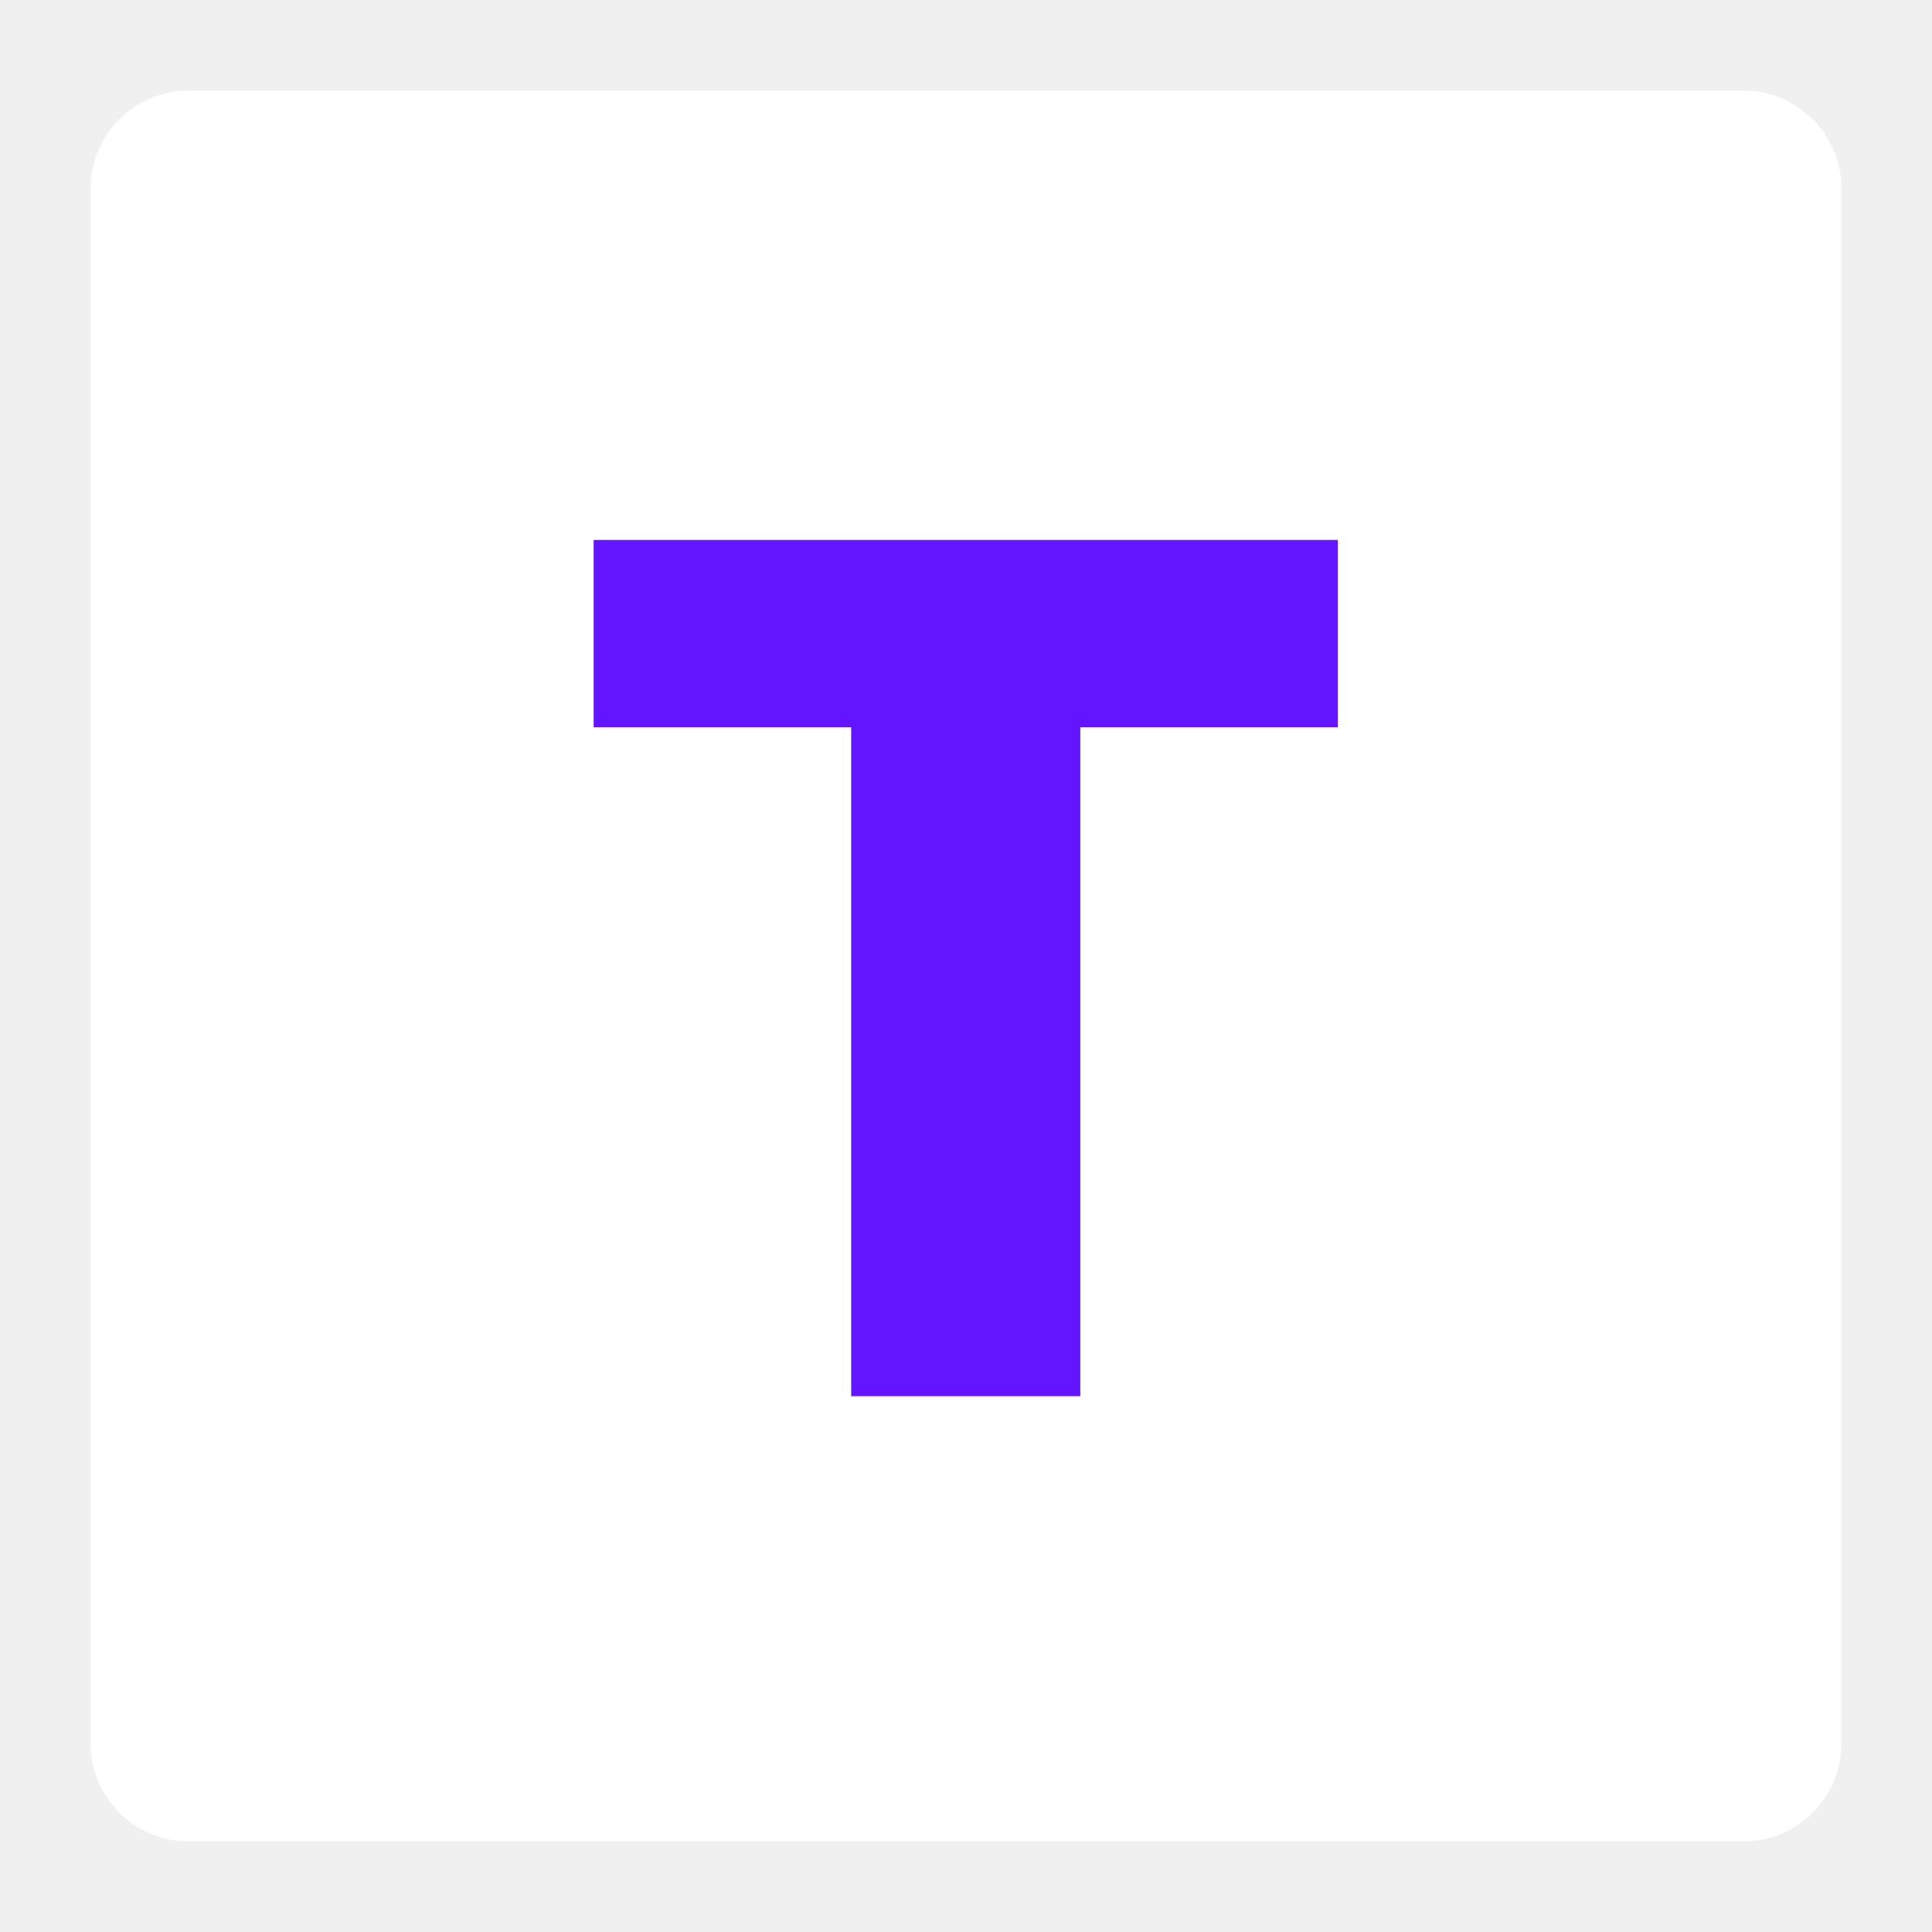
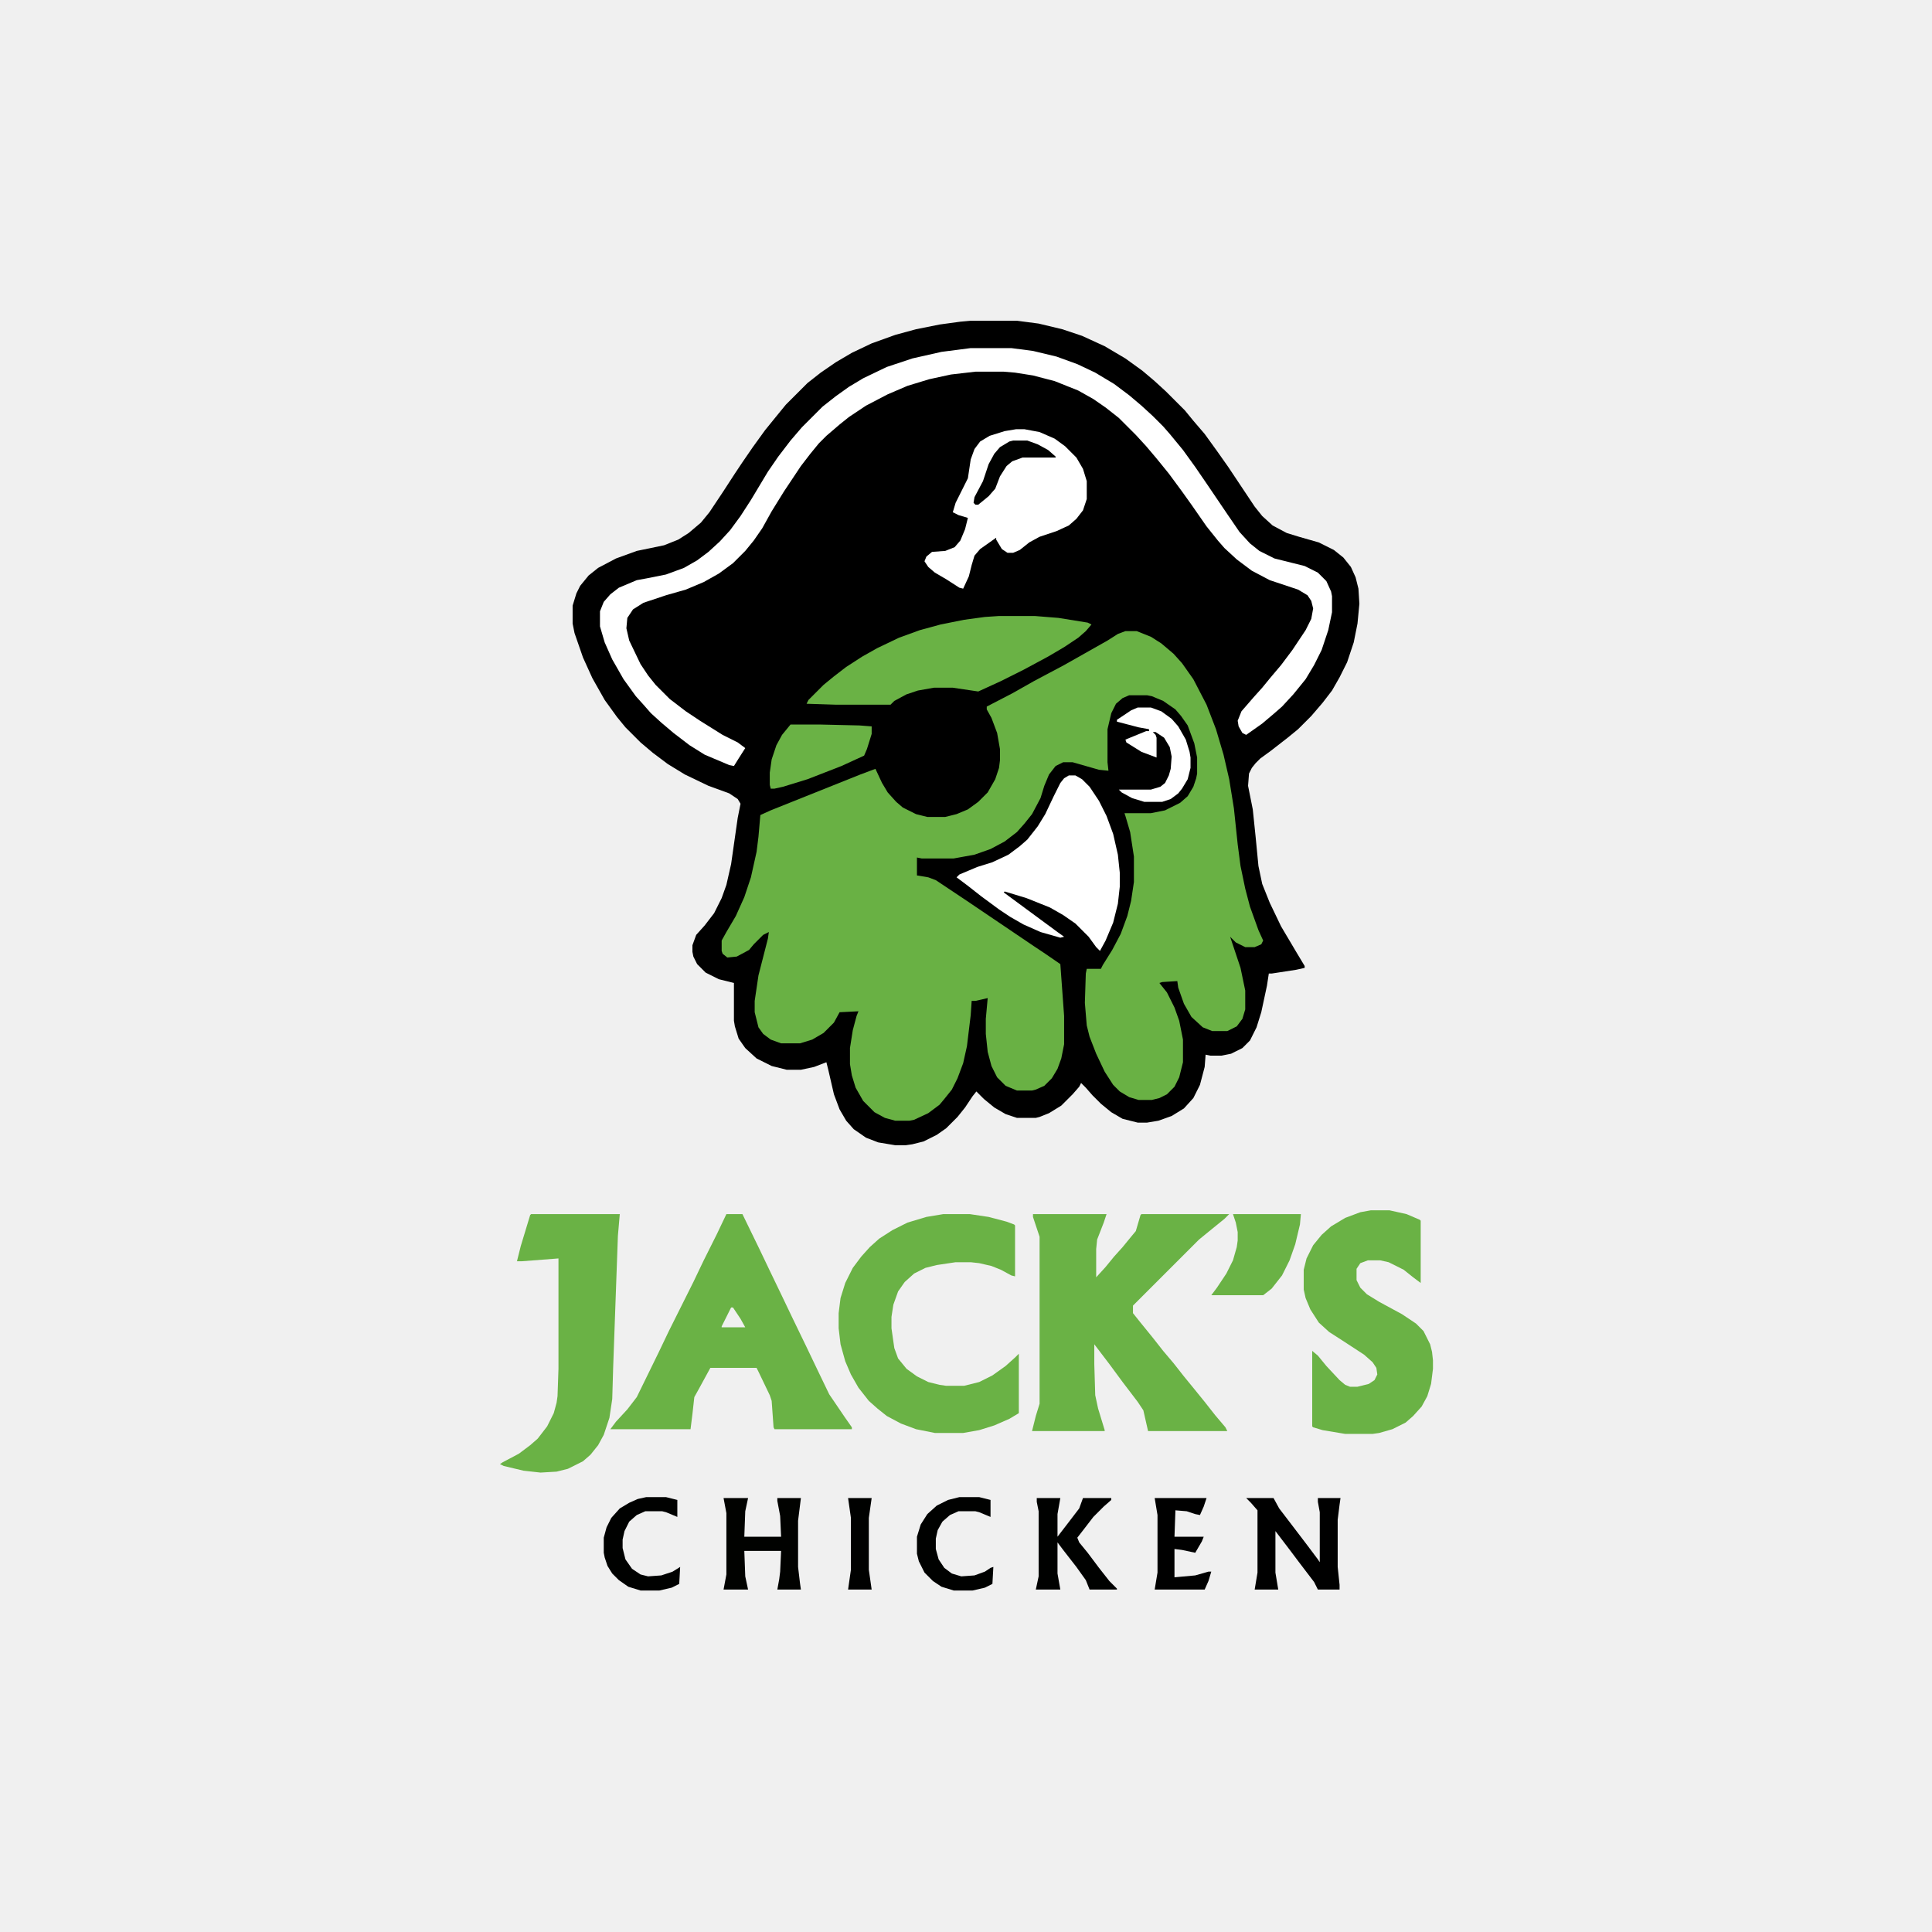
- <svg xmlns="http://www.w3.org/2000/svg" width="256" height="256" viewBox="0 0 256 256" fill="none">
-   <rect x="12" y="12" width="232" height="232" rx="13" fill="white" />
-   <path d="M78.661 96.364H112.786V185H143.144V96.364H177.269V71.546H78.661V96.364Z" fill="#6415FF" />
+ <svg xmlns="http://www.w3.org/2000/svg" version="1.1" viewBox="0 0 2048 2048" width="1280" height="1280">
+   <path transform="translate(1029,340)" d="m0 0h49l23 3 25 6 21 7 24 11 22 13 18 13 13 11 12 11 20 20 9 11 12 14 13 18 12 17 28 42 8 10 11 10 15 8 13 4 21 6 16 8 10 8 8 10 5 11 3 12 1 16-2 21-4 20-7 21-8 16-8 14-10 13-12 14-14 14-11 9-18 14-11 8-5 5-4 5-3 6-1 13 5 25 3 29 3 31 4 19 8 20 12 25 16 27 9 15v2l-9 2-26 4h-3l-2 13-6 28-5 16-7 14-8 8-12 6-10 2h-12l-5-1-1 13-5 19-7 14-10 11-13 8-14 5-12 2h-10l-16-4-12-7-11-9-9-9-7-8-5-5-2 4-7 8-12 12-13 8-10 4-4 1h-20l-12-4-12-7-11-9-8-8-4 5-8 12-8 10-12 12-10 7-14 7-12 3-7 1h-11l-18-3-13-5-13-9-8-9-7-12-6-16-6-26-2-8-13 5-14 3h-15l-16-4-16-8-12-11-7-10-4-13-1-6v-40l-16-4-14-7-9-9-4-8-1-5v-7l4-11 9-10 10-13 8-16 5-14 5-22 7-49 3-15-3-5-9-6-22-8-25-12-18-11-16-12-13-11-16-16-9-11-13-18-13-23-10-22-9-26-2-10v-19l4-13 4-8 9-11 10-8 19-10 22-8 29-6 15-6 11-7 13-11 9-11 14-21 13-20 8-12 11-16 13-18 13-16 9-11 23-23 14-11 16-11 17-10 21-10 25-9 22-6 25-5 22-3z" />
+   <path transform="translate(1193,669)" d="m0 0h12l15 6 11 7 13 11 9 10 12 17 14 27 10 26 8 27 6 26 5 31 4 38 3 23 5 24 5 19 9 25 5 11-2 4-7 3h-10l-10-5-6-6 11 33 5 24v20l-3 10-6 8-10 5h-16l-10-4-12-11-8-14-6-17-1-7-16 1-3 1 8 10 8 16 5 14 4 20v24l-4 16-5 10-8 8-8 4-8 2h-14l-10-3-10-6-7-7-9-14-9-19-7-18-3-12-2-24 1-31 1-5h15l2-4 10-16 9-17 7-19 4-16 3-20v-27l-4-26-5-17-1-3h28l15-3 16-8 8-7 6-10 3-9 1-5v-17l-3-15-7-19-7-10-6-7-13-9-12-5-5-1h-19l-7 3-7 6-5 10-4 17v35l1 9-10-1-28-8h-10l-8 4-7 9-5 12-4 13-9 17-8 10-8 9-13 10-15 8-17 6-22 4h-34l-5-1v19l12 2 8 3 33 22 71 48 12 8 16 11 4 55v30l-3 15-4 11-6 10-8 8-9 4-4 1h-16l-12-5-9-9-6-12-4-15-2-19v-16l2-22-13 3h-4l-1 15-4 33-4 18-6 16-6 12-8 10-5 6-12 9-15 7-5 1h-15l-11-3-11-6-12-12-8-14-4-13-2-12v-17l3-19 4-15 2-5-20 1-6 11-11 11-12 7-13 4h-20l-11-4-8-6-5-7-4-16v-12l4-27 10-39 1-7-6 3-10 10-5 6-13 7-10 1-5-4-1-3v-11l5-9 10-17 9-20 7-21 6-27 2-16 2-23 11-5 95-38 16-6 7 15 6 10 9 10 7 6 14 7 12 3h19l12-3 12-5 11-8 10-10 8-14 4-12 1-8v-12l-3-17-6-16-5-9v-3l27-14 23-13 32-17 46-26 11-7z" fill="#69B144" />
+   <path transform="translate(1029,369)" d="m0 0h43l23 3 25 6 22 8 19 9 20 12 16 12 13 11 12 11 11 11 7 8 14 17 13 18 13 19 21 31 13 19 11 12 10 8 16 8 32 8 14 7 9 9 5 11 1 5v17l-4 19-7 21-8 16-9 15-13 16-12 13-8 7-13 11-17 12-4-2-4-7-1-6 4-10 13-15 9-10 9-11 11-13 12-16 14-21 6-12 2-11-2-8-4-6-10-6-30-10-19-10-16-12-13-12-7-8-12-15-16-23-10-14-14-19-13-16-11-13-11-12-18-18-14-11-13-9-16-9-25-10-23-6-19-3-12-1h-30l-26 3-23 5-23 7-21 9-23 12-18 12-10 8-14 12-8 8-9 11-10 13-18 27-13 21-10 18-9 13-9 11-13 13-15 11-16 9-19 8-21 6-24 8-11 7-6 9-1 11 3 13 12 25 8 12 8 10 15 15 17 13 15 10 24 15 16 8 8 6-7 11-5 8-5-1-26-11-16-10-17-13-13-11-11-10-7-8-9-10-13-18-12-21-8-18-5-17v-16l4-10 7-8 9-7 19-8 11-2 20-4 19-7 14-8 12-9 12-11 11-12 11-15 11-17 18-30 11-16 13-17 12-14 22-22 14-11 14-10 15-9 25-12 27-9 31-7z" fill="#fff" />
+   <path transform="translate(1095,1287)" d="m0 0h78l-3 9-7 18-1 10v30l10-11 9-11 9-10 9-11 5-6 5-17 1-1h93l-5 5-16 13-11 9-70 70v8l8 10 13 16 11 14 11 13 11 14 9 11 13 16 11 14 11 13 2 4h-84l-5-22-6-9-16-21-14-19-16-21v21l1 33 3 14 7 23v1h-77l4-16 4-13v-177l-7-21z" fill="#6AB245" />
+   <path transform="translate(770,1287)" d="m0 0h17l18 37 11 23 13 27 11 23 15 31 11 23 13 27 17 25 7 10v2h-82l-1-2-2-28-2-6-12-25-2-4h-49l-12 22-5 9-2 18-2 16h-85l6-8 12-13 10-13 23-47 11-23 26-52 11-23 14-28zm5 99-10 20v1h25l-5-9-8-12z" fill="#6AB245" />
+   <path transform="translate(1e3 1287)" d="m0 0h28l20 3 19 5 8 3 1 1v54l-4-1-11-6-10-4-13-3-9-1h-16l-20 3-12 3-12 6-10 9-7 10-5 14-2 13v12l3 21 4 11 9 11 11 8 12 6 12 3 7 1h19l16-4 14-7 14-10 10-9 4-4v63l-10 6-16 7-16 5-17 3h-30l-20-4-16-6-15-8-10-8-9-8-11-14-8-14-6-14-5-18-2-17v-16l2-16 5-16 8-16 9-12 9-10 10-9 14-9 16-8 20-6z" fill="#6AB245" />
+   <path transform="translate(1453,1283)" d="m0 0h20l18 4 14 6 1 1v66l-8-6-10-8-16-8-9-2h-13l-8 3-4 6v12l4 8 7 7 13 8 24 13 15 10 8 8 7 14 2 8 1 9v9l-2 16-4 13-6 11-9 10-8 7-14 7-14 4-7 1h-29l-24-4-10-3-1-1v-80l6 5 9 11 14 15 6 5 5 2h8l12-3 6-4 3-6-1-7-4-6-9-8-23-15-14-9-11-10-9-14-5-12-2-9v-21l3-12 7-14 9-11 10-9 15-9 16-6z" fill="#6AB245" />
+   <path transform="translate(563,1287)" d="m0 0h94l-2 23-5 139-1 34-3 20-6 18-6 11-8 10-8 7-16 8-12 3-17 1-18-2-21-5-4-2 3-2 17-9 12-9 8-7 10-13 7-14 3-11 1-7 1-29v-117l-39 3h-5l4-16 10-33z" fill="#6AB245" />
+   <path transform="translate(1133,822)" d="m0 0h7l7 4 8 8 10 15 8 16 7 19 5 22 2 19v15l-2 18-5 20-8 19-6 11-4-4-8-11-14-14-13-9-14-8-25-10-23-7-1 1 57 42 7 5-4 1-21-6-18-8-14-8-12-8-19-14-14-11-12-9 3-3 19-8 16-5 17-8 12-9 8-7 11-14 8-13 9-19 7-14 4-5z" fill="#fff" />
+   <path transform="translate(1059,653)" d="m0 0h38l25 2 31 5 4 2-6 7-8 7-15 10-17 10-26 14-24 12-24 11-27-4h-20l-17 3-12 4-13 7-4 4h-58l-31-1 2-4 16-16 11-9 13-10 17-11 16-9 23-11 22-8 22-6 25-5 22-3z" fill="#6AB245" />
+   <path transform="translate(1077,455)" d="m0 0h9l16 3 16 7 11 8 12 12 7 12 4 13v19l-4 12-7 9-8 7-13 6-18 6-11 6-10 8-7 3h-6l-6-4-6-10v-2l-17 12-6 7-3 10-3 12-6 13-4-1-14-9-12-7-7-6-4-6 2-5 6-5 14-1 10-4 6-7 5-12 3-12-10-3-6-3 3-10 13-26 3-20 4-11 6-8 10-6 16-5z" fill="#fff" />
+   <path transform="translate(1307,1287)" d="m0 0h72l-1 11-5 21-6 17-8 16-11 14-9 7h-55l6-8 10-15 7-14 4-14 1-7v-9l-2-10z" fill="#6AB245" />
+   <path transform="translate(838,768)" d="m0 0h30l43 1 13 1v8l-5 16-3 7-24 11-36 14-26 8-9 2h-4l-1-4v-13l2-14 5-15 6-11z" fill="#6AB245" />
+   <path transform="translate(1321,1588)" d="m0 0h29l6 11 13 17 16 21 12 16 2 3v-53l-2-11v-4h24l-1 7-2 16v50l2 19v5h-23l-4-8-16-21-9-12-16-21v44l3 18h-25l3-18v-66l-7-8z" />
+   <path transform="translate(767,1588)" d="m0 0h26l-3 14-1 27h39l-1-22-3-16v-3h25l-3 24v49l2 17 1 7h-25l2-11 1-8 1-22h-39l1 27 3 14h-26l3-16v-65z" fill="#010200" />
+   <path transform="translate(1099,1588)" d="m0 0h25l-3 17v24l10-13 13-17 4-11h30v2l-8 7-11 11-10 13-7 9 2 5 9 11 12 16 11 14 8 8v1h-29l-4-10-10-14-14-18-6-8v33l3 17h-26l3-14v-69l-2-10z" fill="#000100" />
+   <path transform="translate(1206,750)" d="m0 0h14l11 4 11 8 7 8 8 14 4 13 1 6v11l-3 12-6 10-4 5-8 6-9 3h-19l-13-4-11-6-3-3h34l10-3 5-4 4-8 2-7 1-13-2-10-6-10-9-6h-3l3 3 1 3v21l-16-6-16-10-1-3 22-9h3v-2l-11-2-23-6v-2l15-10z" fill="#fff" />
+   <path transform="translate(1017,1587)" d="m0 0h21l12 3v18l-12-5-4-1h-18l-9 4-8 7-5 9-2 9v11l3 11 6 9 8 6 10 3 14-1 11-4 6-4 3-1-1 18-8 4-13 3h-20l-13-4-9-6-9-9-6-12-2-8v-18l4-13 7-11 10-9 12-6z" fill="#000100" />
+   <path transform="translate(685,1587)" d="m0 0h21l12 3v18l-12-5-4-1h-18l-9 4-8 7-5 10-2 9v9l3 12 7 10 9 6 8 2 14-1 12-4 8-5-1 18-8 4-13 3h-20l-13-4-10-7-7-7-5-8-3-9-1-5v-16l3-11 5-10 9-10 10-6 9-4z" fill="#000100" />
+   <path transform="translate(1224,1588)" d="m0 0h55l-3 9-4 9-5-1-9-3-12-1-1 28h31l-2 5-7 12-14-3-8-1v30l22-2 14-4h3l-3 10-4 9h-53l3-18v-61z" />
+   <path transform="translate(899,1588)" d="m0 0h25l-3 21v55l3 21h-25l3-21v-55l-2-14z" fill="#000100" />
+   <path transform="translate(1074,467)" d="m0 0h15l11 4 11 6 8 7v1h-35l-11 4-6 5-7 11-5 13-7 8-11 9h-3l-2-2 1-6 9-17 6-18 6-11 6-7 10-6z" fill="#010201" />
</svg>
